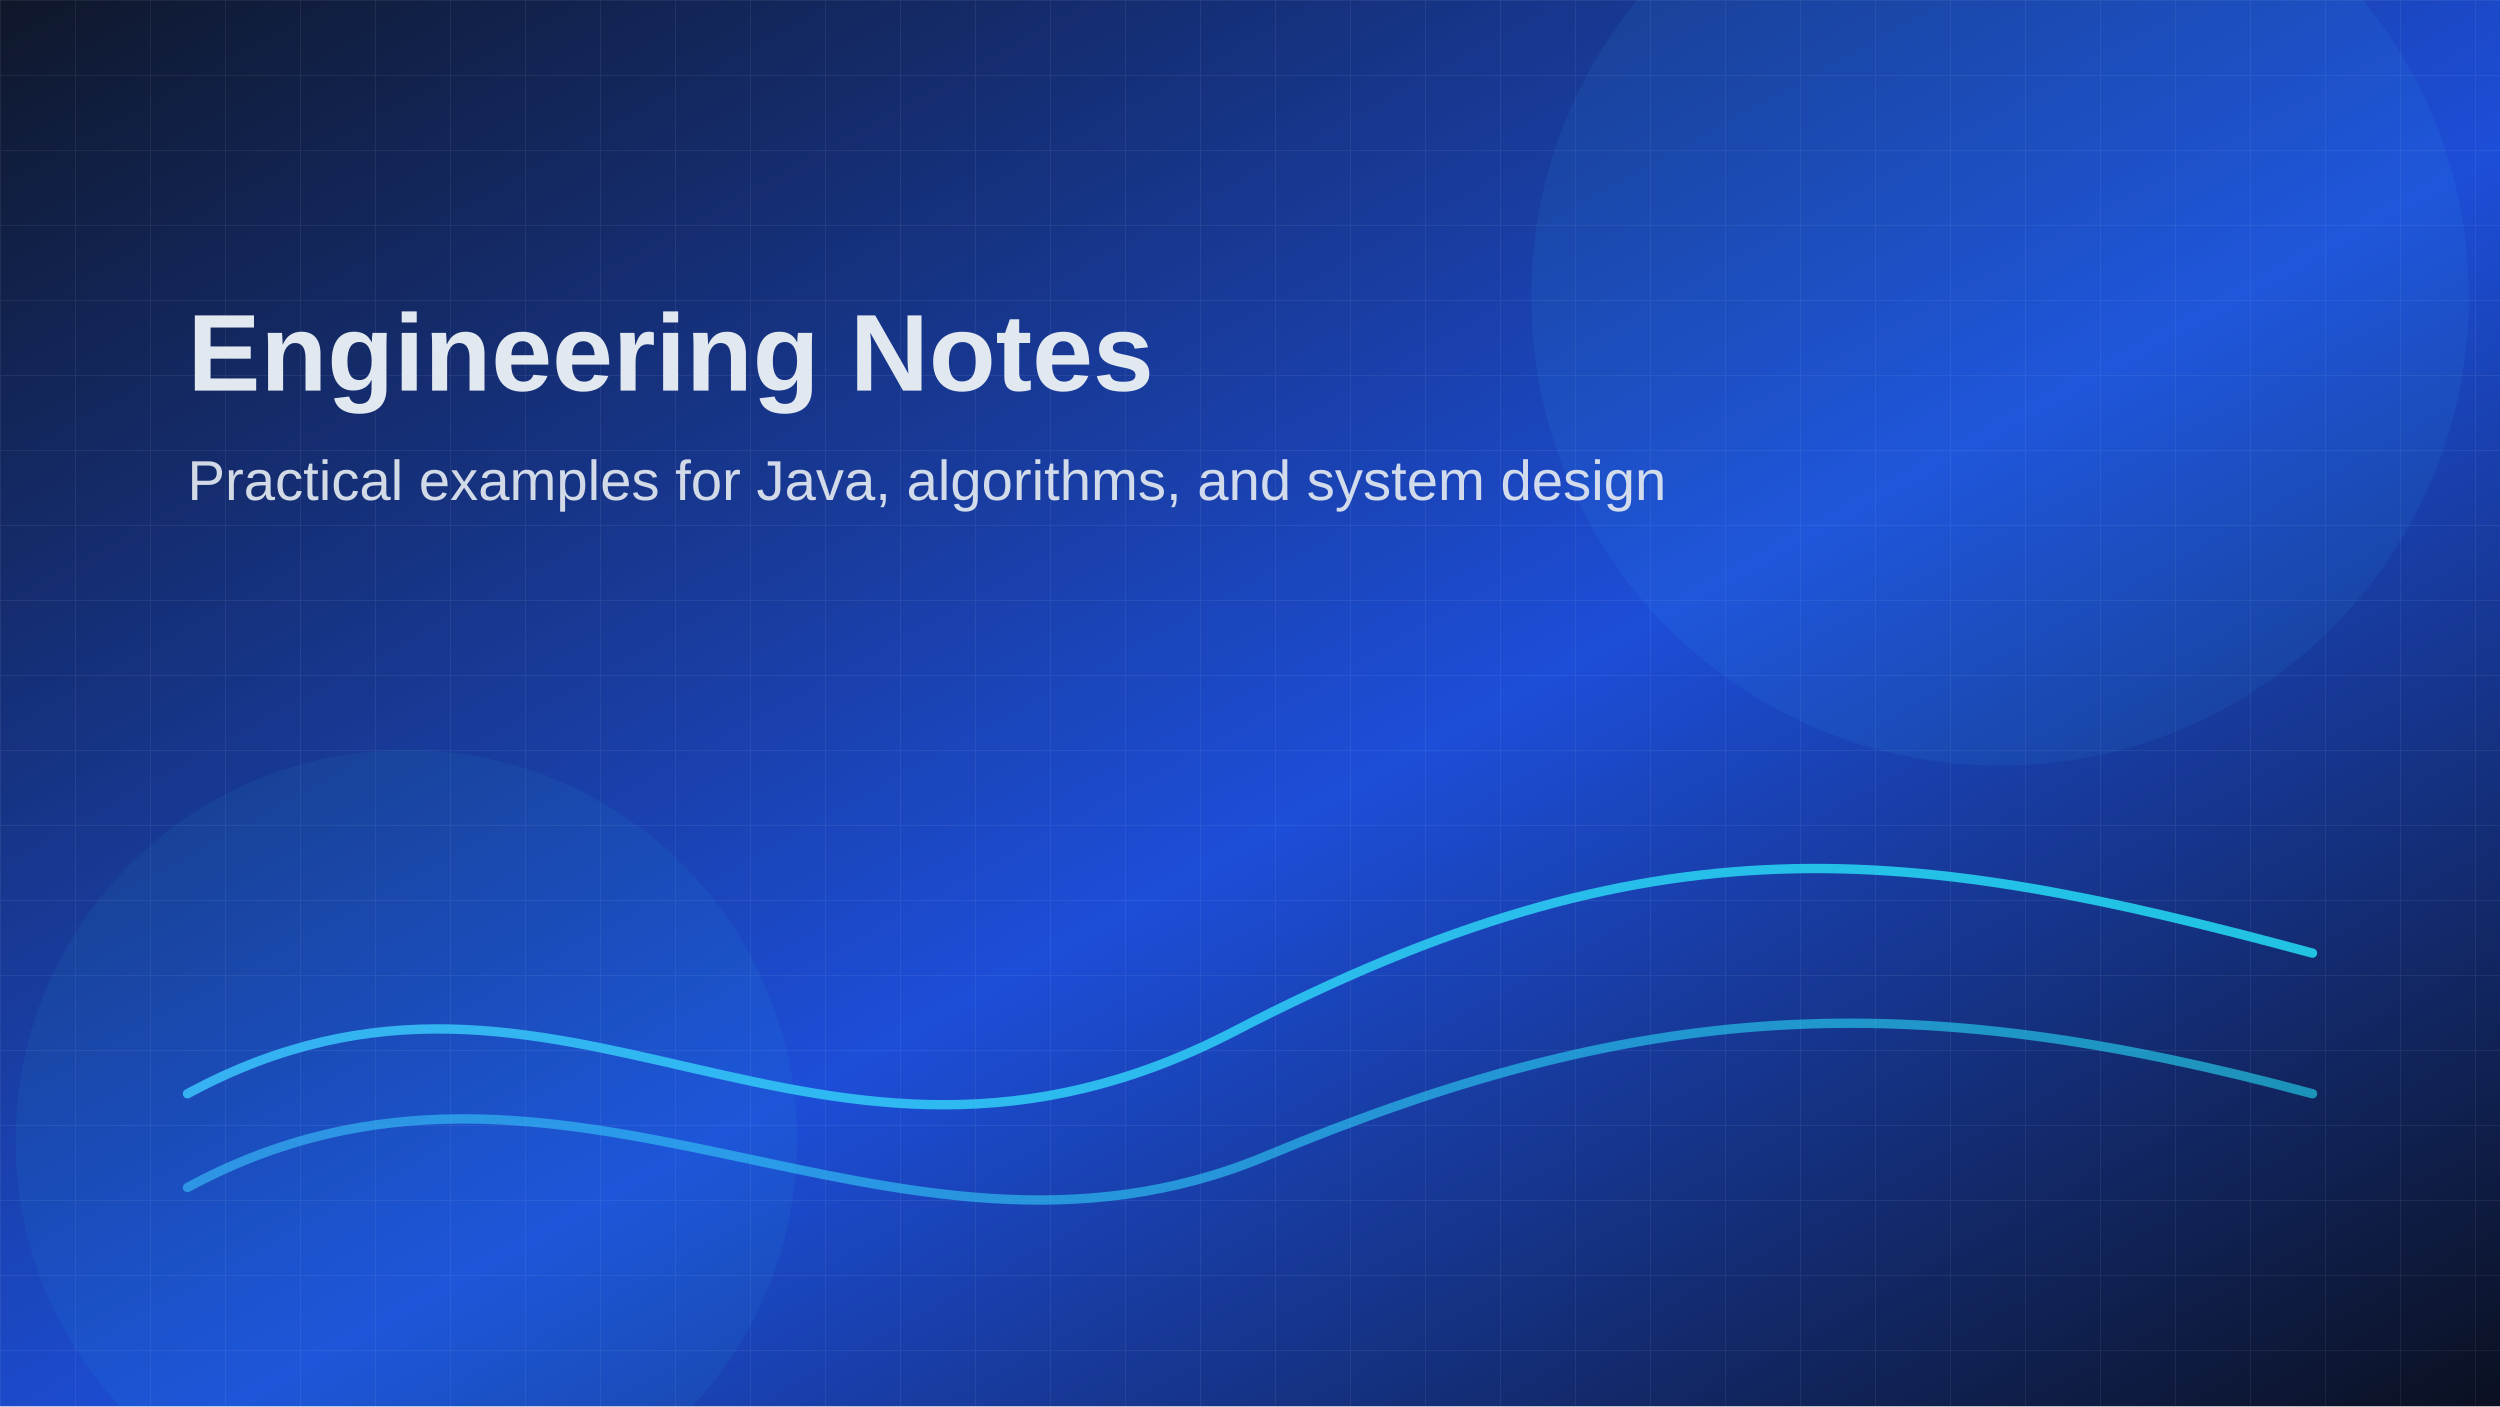
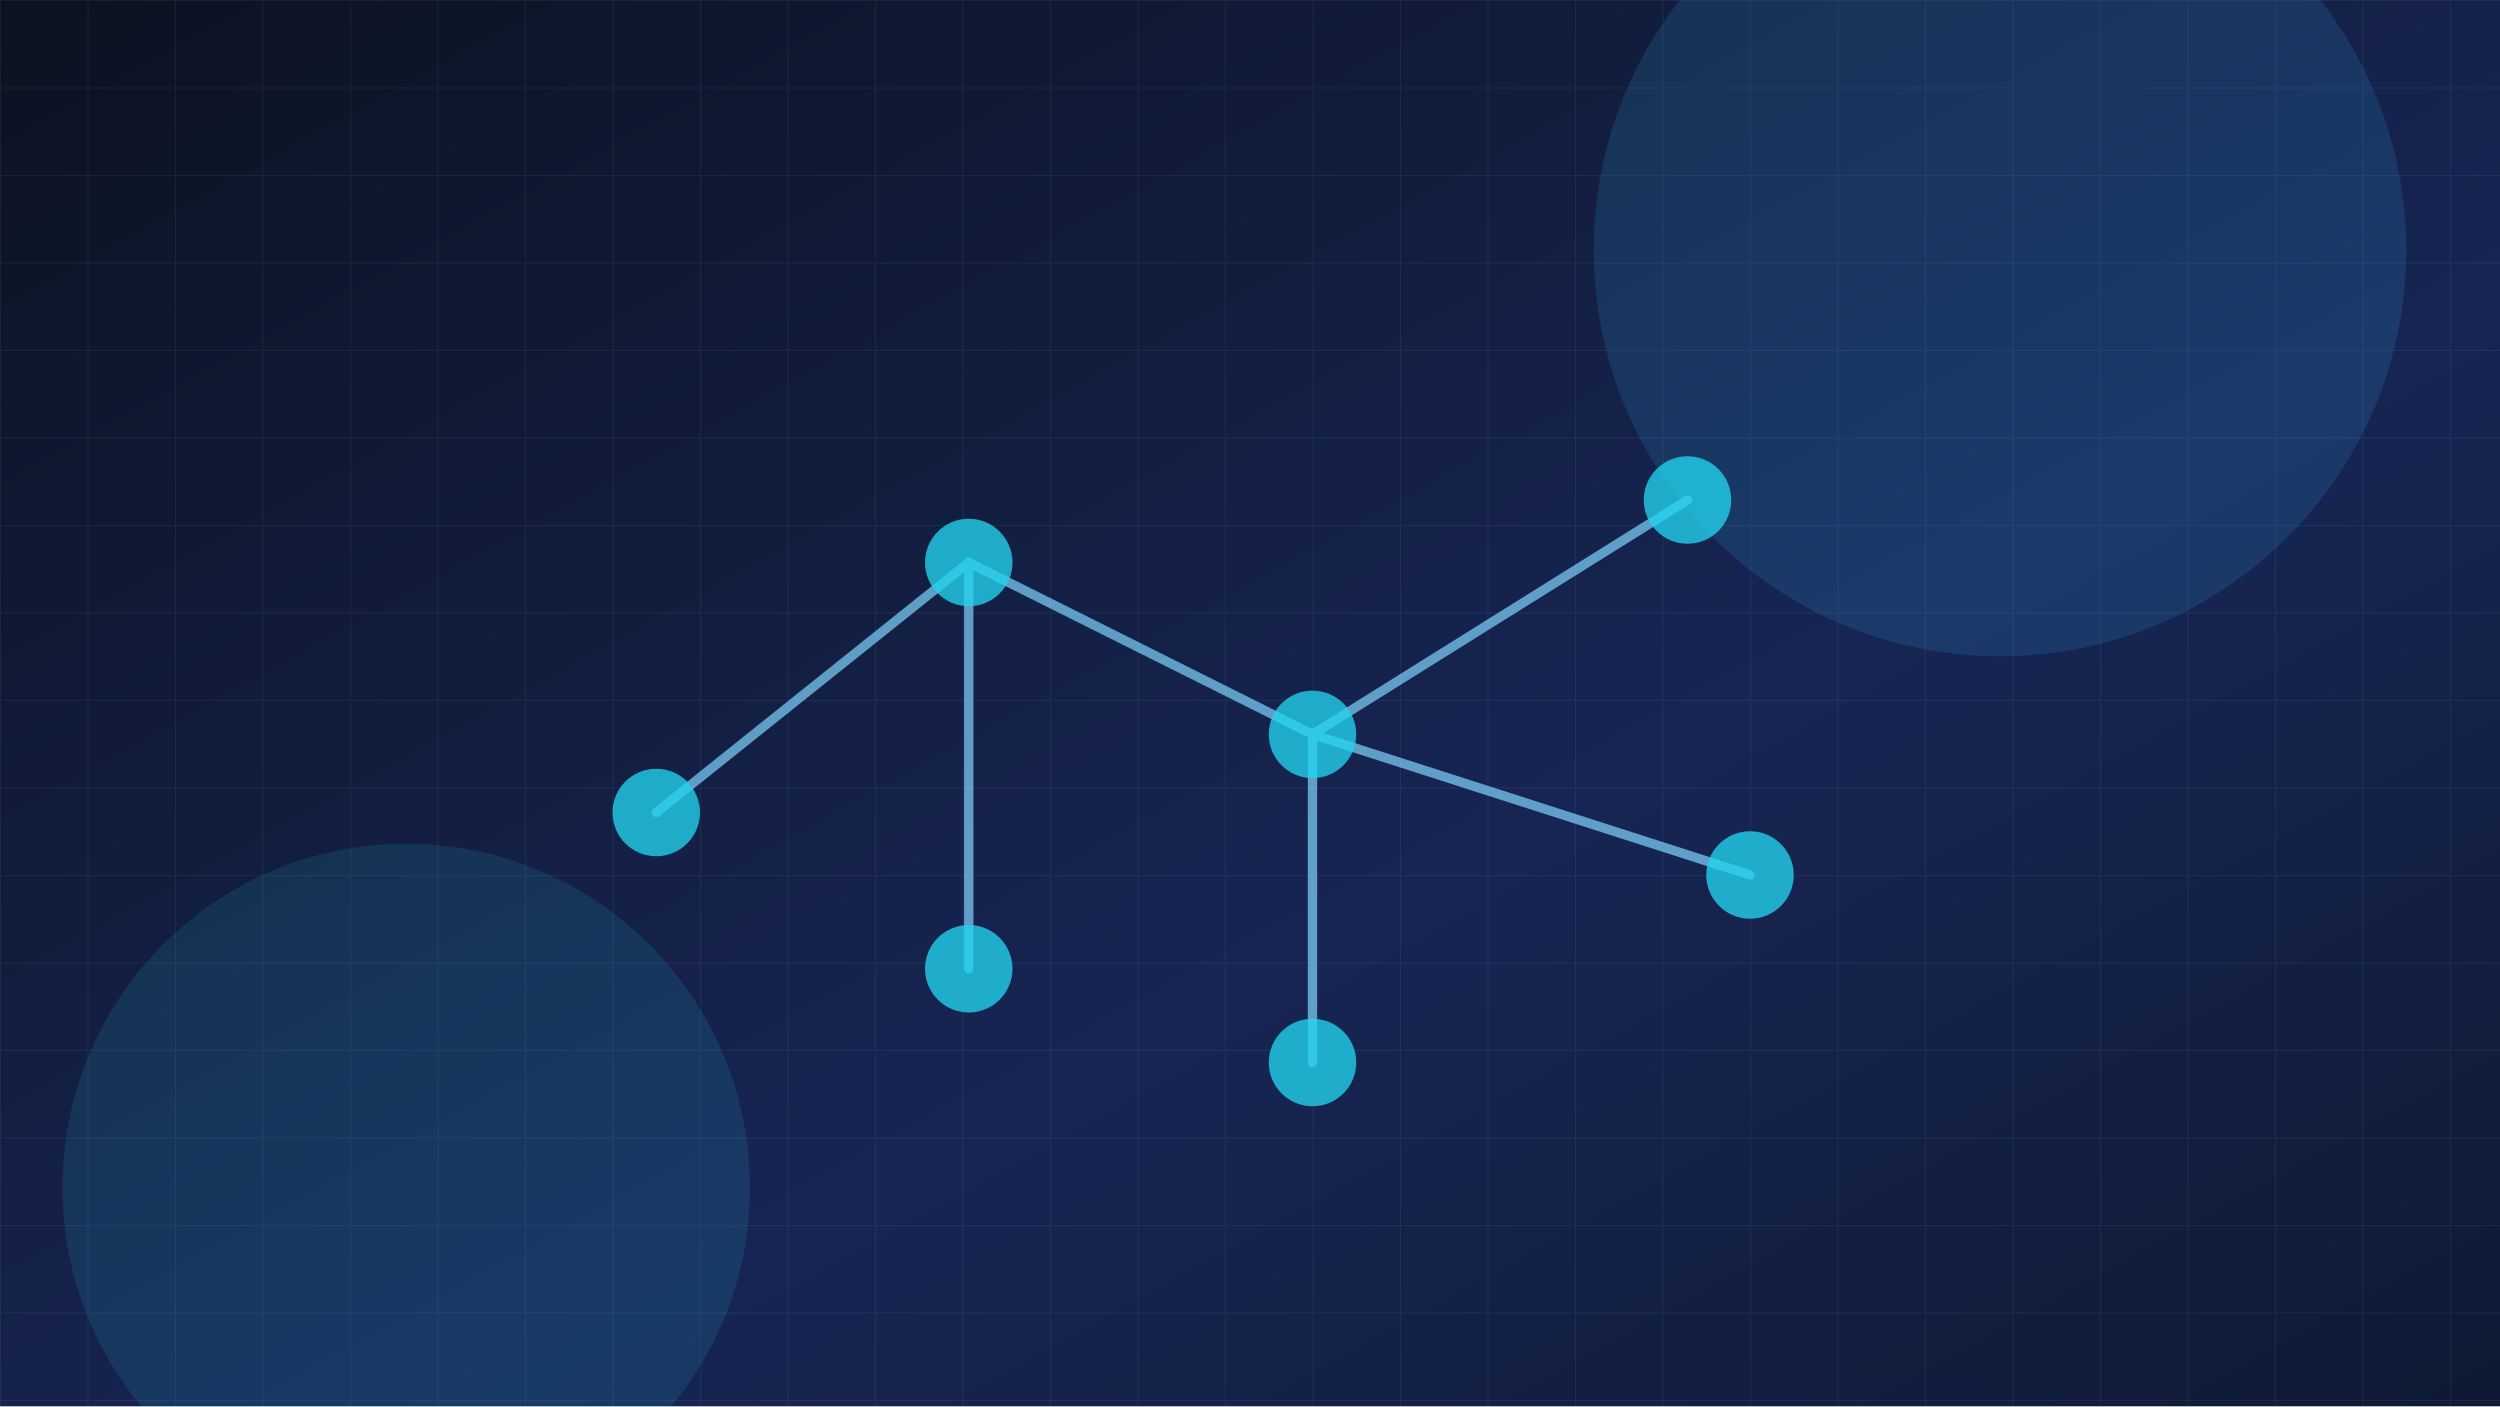
- <svg xmlns="http://www.w3.org/2000/svg" viewBox="0 0 1600 900" role="img" aria-labelledby="title desc">
+ <svg xmlns="http://www.w3.org/2000/svg" viewBox="0 0 1600 900" role="img" aria-label="Abstract engineering banner">
  <defs>
    <linearGradient id="bg" x1="0" y1="0" x2="1" y2="1">
-       <stop offset="0%" stop-color="#0f172a" />
-       <stop offset="55%" stop-color="#1d4ed8" />
-       <stop offset="100%" stop-color="#0b1020" />
+       <stop offset="0%" stop-color="#0b1220" />
+       <stop offset="60%" stop-color="#172554" />
+       <stop offset="100%" stop-color="#0e1a33" />
    </linearGradient>
-     <linearGradient id="accent" x1="0" y1="0" x2="1" y2="0">
-       <stop offset="0%" stop-color="#38bdf8" />
-       <stop offset="100%" stop-color="#22d3ee" />
-     </linearGradient>
-     <pattern id="grid" width="48" height="48" patternUnits="userSpaceOnUse">
-       <path d="M 48 0 L 0 0 0 48" fill="none" stroke="#ffffff" stroke-opacity="0.08" stroke-width="1" />
+     <pattern id="grid" width="56" height="56" patternUnits="userSpaceOnUse">
+       <path d="M56 0H0V56" fill="none" stroke="#dbeafe" stroke-opacity="0.08" stroke-width="1" />
    </pattern>
  </defs>
  <rect width="1600" height="900" fill="url(#bg)" />
  <rect width="1600" height="900" fill="url(#grid)" />
-   <g opacity="0.5">
-     <circle cx="1280" cy="190" r="300" fill="#38bdf8" fill-opacity="0.16" />
-     <circle cx="260" cy="730" r="250" fill="#22d3ee" fill-opacity="0.12" />
+   <circle cx="1280" cy="160" r="260" fill="#38bdf8" fill-opacity="0.14" />
+   <circle cx="260" cy="760" r="220" fill="#22d3ee" fill-opacity="0.12" />
+   <g stroke="#7dd3fc" stroke-width="6" opacity="0.7" fill="none" stroke-linecap="round">
+     <path d="M420 520L620 360L840 470L1080 320" />
+     <path d="M620 360L620 620" />
+     <path d="M840 470L840 680" />
+     <path d="M840 470L1120 560" />
  </g>
-   <g fill="none" stroke="url(#accent)" stroke-width="6" stroke-linecap="round" opacity="0.9">
-     <path d="M120 700 C360 570, 520 800, 790 660 S1220 540, 1480 610" />
-     <path d="M120 760 C360 630, 570 840, 810 740 S1220 630, 1480 700" opacity="0.7" />
-   </g>
-   <g font-family="'Segoe UI', Arial, sans-serif" fill="#e2e8f0">
-     <text x="120" y="250" font-size="70" font-weight="700">Engineering Notes</text>
-     <text x="120" y="320" font-size="36" opacity="0.92">Practical examples for Java, algorithms, and system design</text>
+   <g fill="#22d3ee" fill-opacity="0.78">
+     <circle cx="420" cy="520" r="28" />
+     <circle cx="620" cy="360" r="28" />
+     <circle cx="620" cy="620" r="28" />
+     <circle cx="840" cy="470" r="28" />
+     <circle cx="840" cy="680" r="28" />
+     <circle cx="1080" cy="320" r="28" />
+     <circle cx="1120" cy="560" r="28" />
  </g>
</svg>
